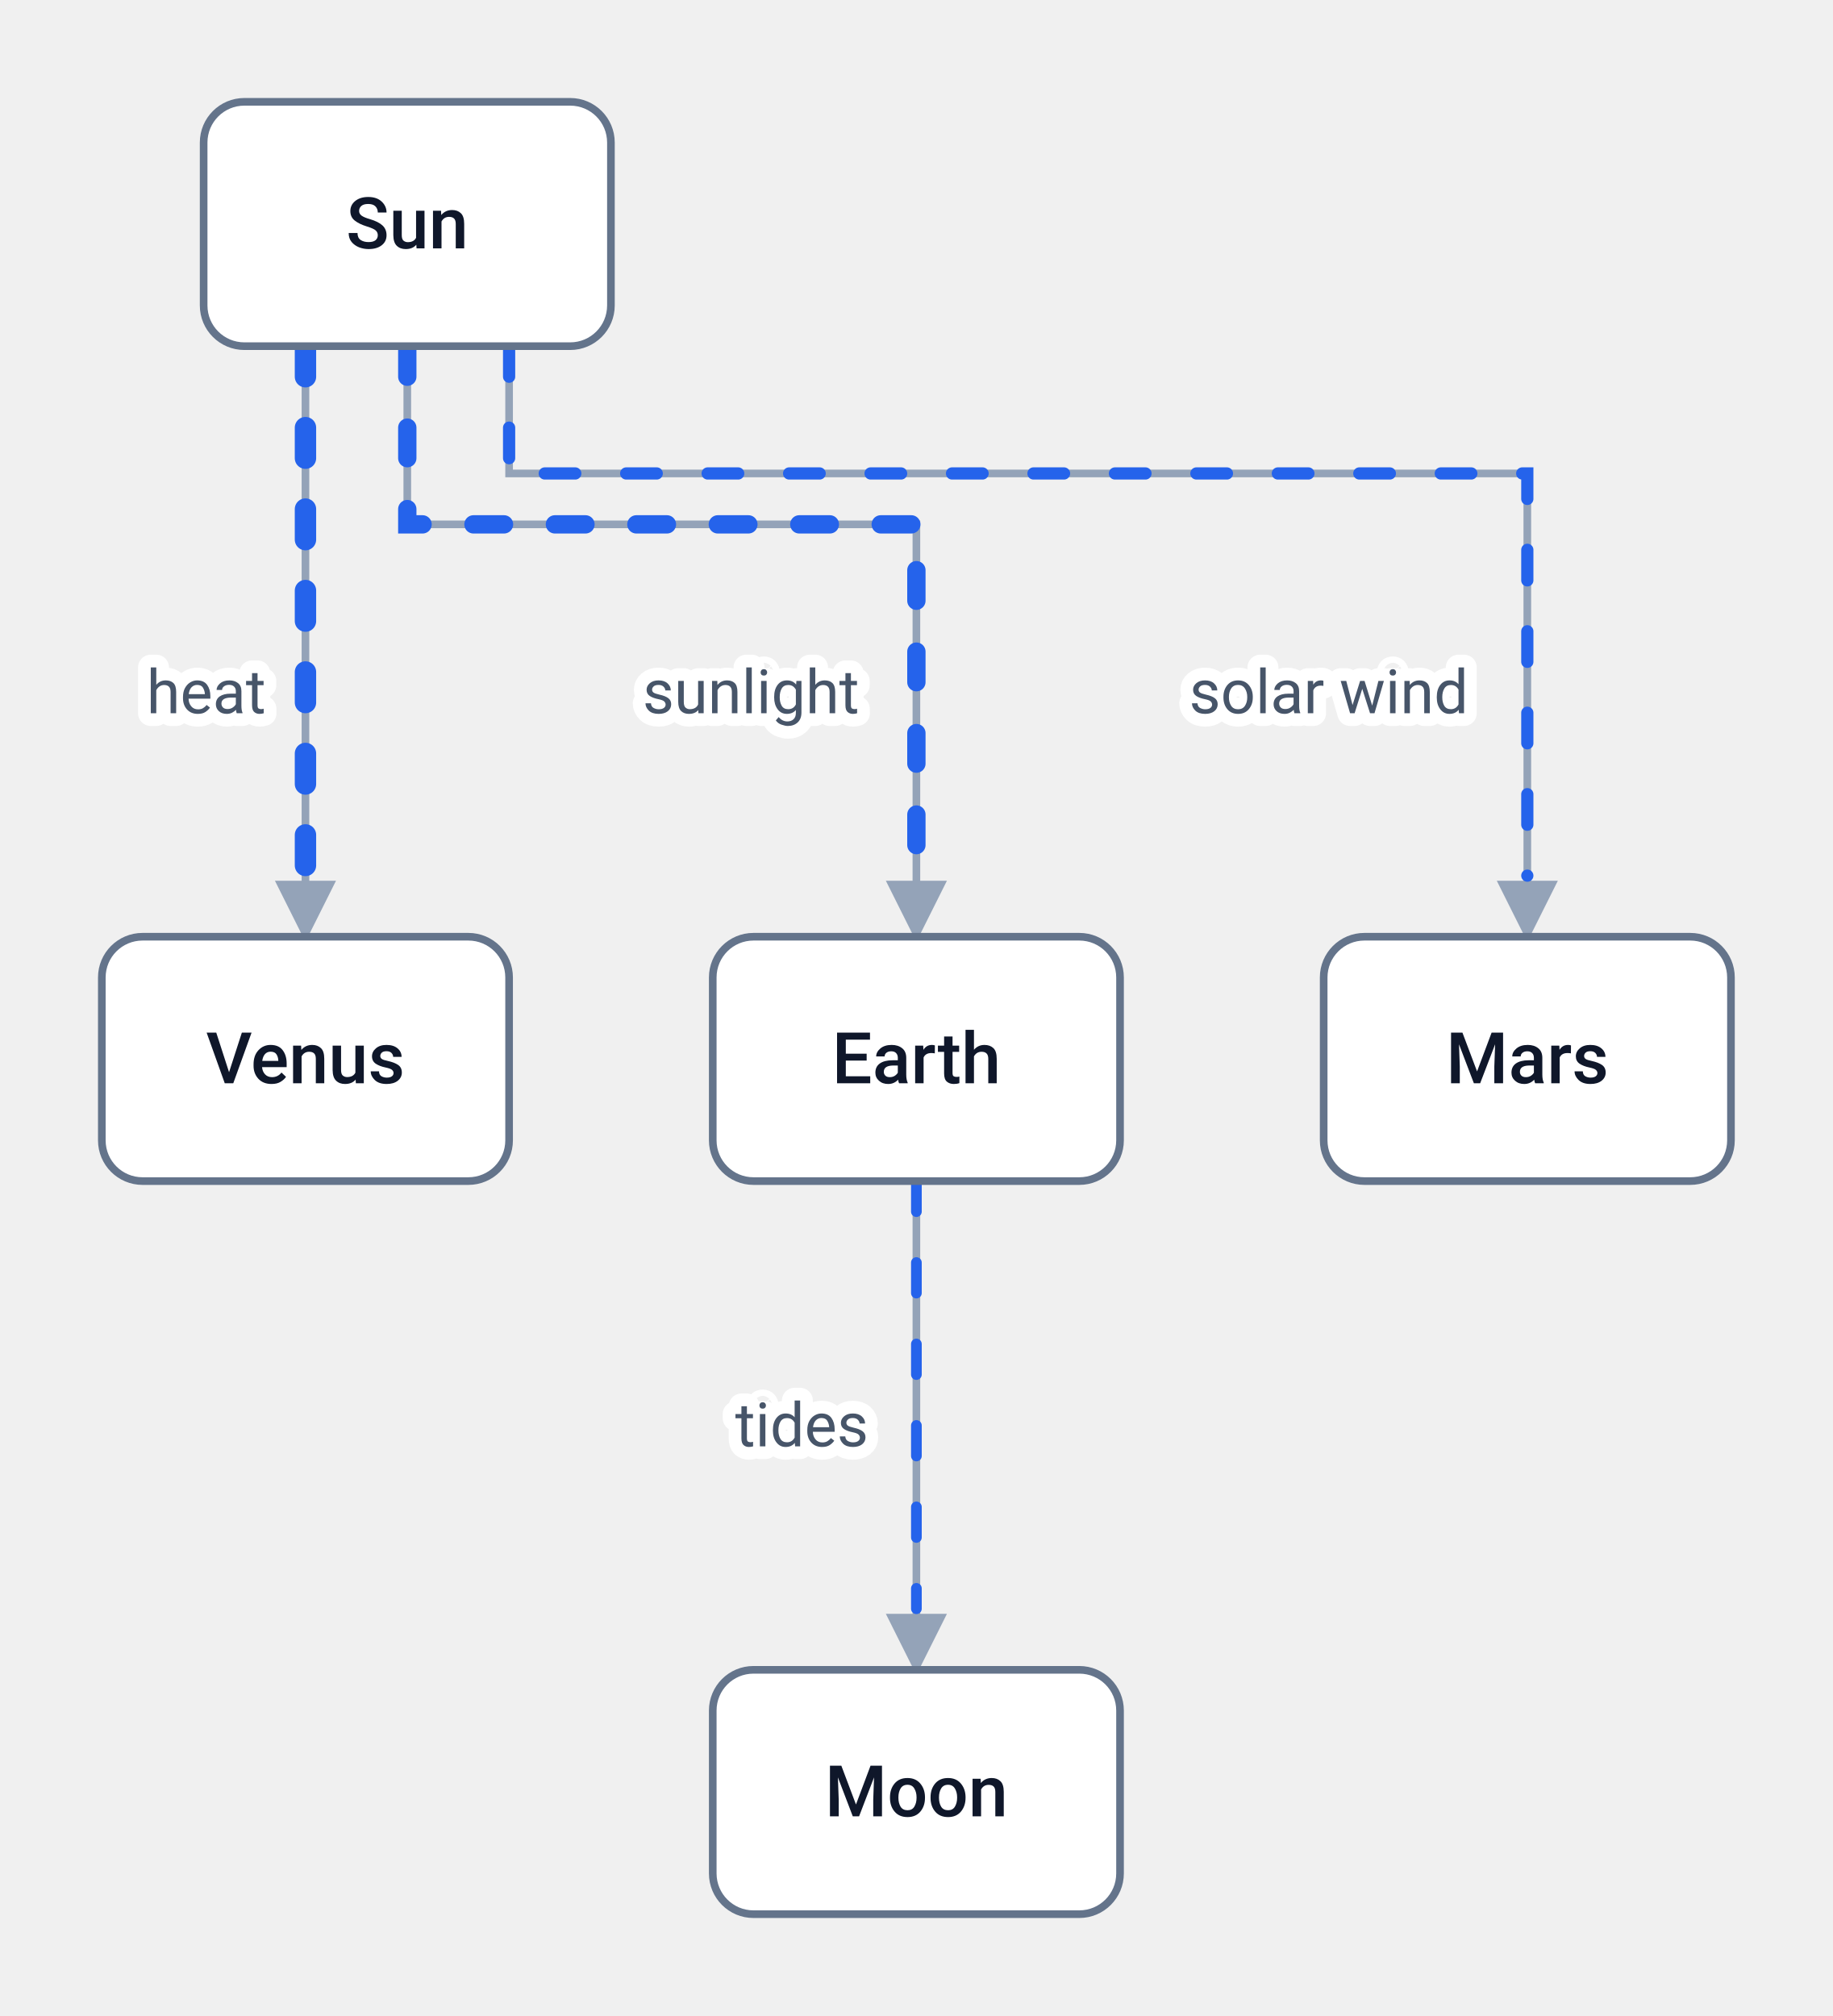
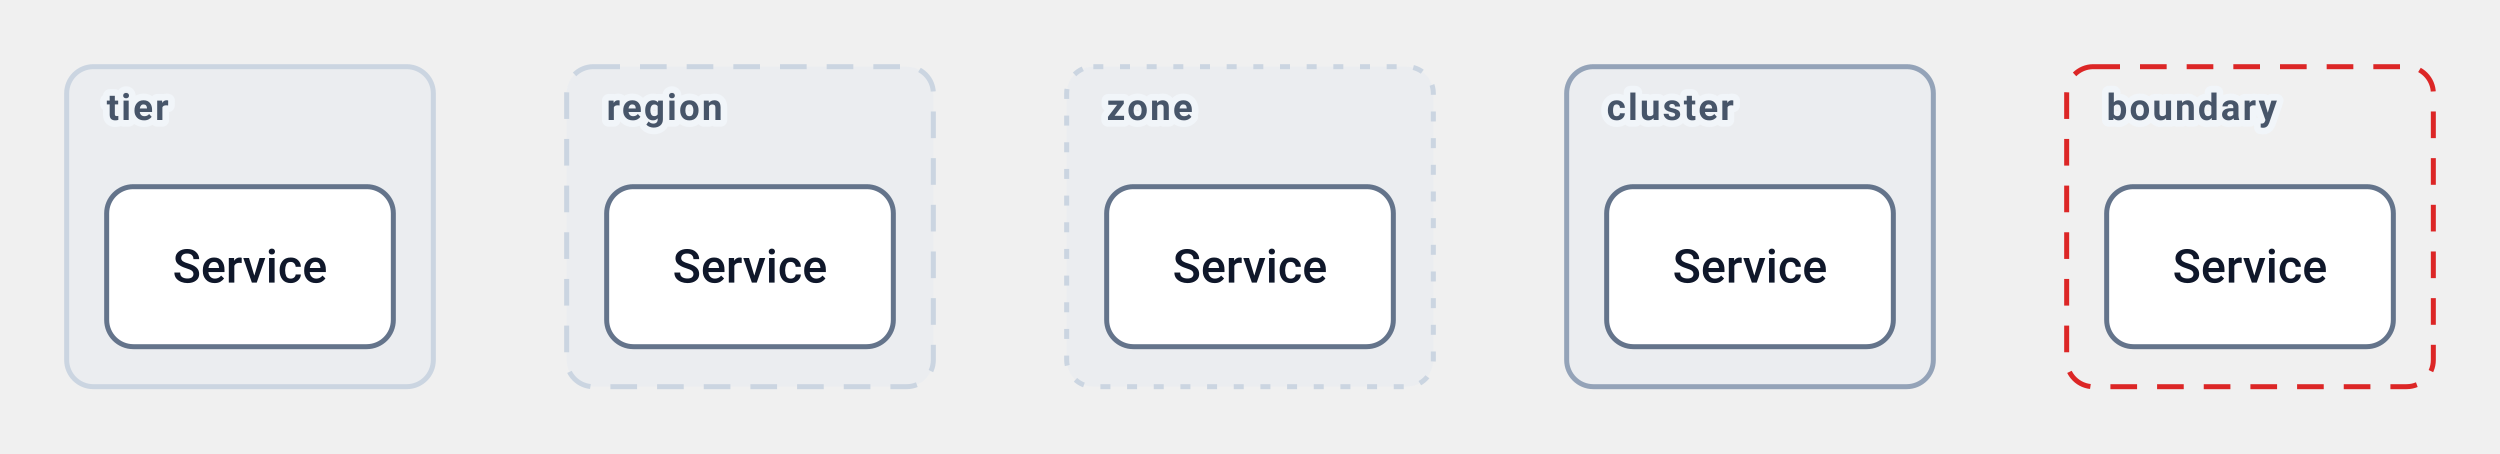
- <svg xmlns="http://www.w3.org/2000/svg" viewBox="0 0 360 396" width="360" height="396" data-orrery="1">
+ <svg xmlns="http://www.w3.org/2000/svg" viewBox="0 0 750 136" width="750" height="136" data-orrery="1">
  <style>.group-box{fill:#e2e8f0;fill-opacity:.35;stroke:#cbd5e1;stroke-width:1.5}
.group-label{font:600 11px system-ui,-apple-system,"Segoe UI",Roboto,sans-serif;fill:#475569;letter-spacing:.06em;text-transform:uppercase;paint-order:stroke;stroke:#f1f5f9;stroke-width:4px;stroke-linejoin:round}
.group-label.centred{text-anchor:middle}
.group[data-collapsed] .group-box{fill-opacity:.7}
.summary-label{font:500 16px system-ui,-apple-system,"Segoe UI",Roboto,sans-serif;fill:#0f172a;text-anchor:middle;dominant-baseline:central}
.expand-mark{fill:none;stroke:#94a3b8;stroke-width:1.5;stroke-linecap:round}
.node-box{fill:#ffffff;stroke:#64748b;stroke-width:1.5}
.node-label{font:500 14px system-ui,-apple-system,"Segoe UI",Roboto,sans-serif;fill:#0f172a;text-anchor:middle;dominant-baseline:central}
.node-tech{font:11px system-ui,-apple-system,"Segoe UI",Roboto,sans-serif;fill:#64748b;text-anchor:middle;dominant-baseline:central}
.replica-box{fill:#ffffff;stroke:#94a3b8;stroke-width:1.5}
.badge{font:600 11px system-ui,-apple-system,"Segoe UI",Roboto,sans-serif;fill:#475569;text-anchor:end;dominant-baseline:central}
.node[data-ghost]{opacity:.5}.node[data-ghost] .node-box{stroke-dasharray:3 3}.node[data-ghost] .node-label{font-style:italic}
.glyph{fill:none;stroke:#475569;stroke-width:1.5;stroke-linejoin:round;stroke-linecap:round}
.glyph-text{font:600 13px system-ui,-apple-system,"Segoe UI",Roboto,sans-serif;fill:#475569;text-anchor:middle;dominant-baseline:central}
.edge{fill:none;stroke:#94a3b8;stroke-width:1.5}
.flow{fill:none;stroke:#2563eb;stroke-linecap:round;stroke-dasharray:6 10;animation:orrery-flow 1s linear infinite}
.edge-label{font:12px system-ui,-apple-system,"Segoe UI",Roboto,sans-serif;fill:#475569;text-anchor:middle;dominant-baseline:central;paint-order:stroke;stroke:#ffffff;stroke-width:5px;stroke-linejoin:round}
.legend text{font:12px system-ui,-apple-system,"Segoe UI",Roboto,sans-serif;fill:#475569;dominant-baseline:central}.legend .legend-name{font-weight:600;fill:#0f172a}
.step-note{font:500 12px system-ui,-apple-system,"Segoe UI",Roboto,sans-serif;fill:#475569;dominant-baseline:central}
@keyframes orrery-flow{to{stroke-dashoffset:-16}}
@keyframes orrery-pulse{0%{stroke-opacity:1}50%{stroke-opacity:0.4}100%{stroke-opacity:1}}
.kind-external .node-box{stroke-dasharray:5 4;fill:#f8fafc}
.gk-region .group-box{stroke-dasharray:8 6}
.gk-zone .group-box{stroke-dasharray:3 5}
.gk-cluster .group-box{stroke:#94a3b8}
.gk-boundary .group-box{stroke:#dc2626;fill-opacity:0;stroke-dasharray:8 6}
.edge-async{stroke-dasharray:6 5}
.edge-replication{stroke-dasharray:2 4}
.edge-dataflow{stroke-width:3}
.st-degraded .node-box{stroke:#d97706;stroke-width:2;fill:#fffbeb}
.st-degraded .group-box{stroke:#d97706;stroke-width:2;fill:#fffbeb}
.st-degraded .node-label{fill:#92400e}
.st-degraded .group-label{fill:#92400e}
.st-failed .node-box{stroke:#dc2626;stroke-width:2;fill:#fef2f2;animation:orrery-pulse 1.2s linear infinite}
.st-failed .group-box{stroke:#dc2626;stroke-width:2;fill:#fef2f2;animation:orrery-pulse 1.2s linear infinite}
.st-failed .node-label{fill:#991b1b}
.st-failed .group-label{fill:#991b1b}
.st-off .node-box{stroke-dasharray:4 4}
.st-off .group-box{stroke-dasharray:4 4}
.st-off{opacity:0.45}</style>
  <defs>
    <marker id="arrow" viewBox="0 0 12 12" refX="11" refY="6" markerWidth="12" markerHeight="12" markerUnits="userSpaceOnUse" orient="auto">
      <path d="M0 0L12 6L0 12z" fill="#94a3b8" />
    </marker>
    <marker id="arrow-start" viewBox="0 0 12 12" refX="1" refY="6" markerWidth="12" markerHeight="12" markerUnits="userSpaceOnUse" orient="auto">
      <path d="M12 0L0 6L12 12z" fill="#94a3b8" />
    </marker>
  </defs>
  <g class="scene">
-     <g class="view" data-view="default" data-open="" data-title="The solar system, as a service" data-size="360 396">
+     <g class="view" data-view="open" data-open="" data-title="The default group kinds" data-size="750 136">
      <g class="groups">
+         <g class="group gk-tier st-on" data-group="tier" data-bbox="20 20 110 96" data-state="on" transform="translate(20 20)">
+           <rect class="group-box" width="110" height="96" rx="8" />
+           <text class="group-label" x="12" y="16">tier</text>
+         </g>
+         <g class="group gk-region st-on" data-group="region" data-bbox="170 20 110 96" data-state="on" transform="translate(170 20)">
+           <rect class="group-box" width="110" height="96" rx="8" />
+           <text class="group-label" x="12" y="16">region</text>
+         </g>
+         <g class="group gk-zone st-on" data-group="zone" data-bbox="320 20 110 96" data-state="on" transform="translate(320 20)">
+           <rect class="group-box" width="110" height="96" rx="8" />
+           <text class="group-label" x="12" y="16">zone</text>
+         </g>
+         <g class="group gk-cluster st-on" data-group="cluster" data-bbox="470 20 110 96" data-state="on" transform="translate(470 20)">
+           <rect class="group-box" width="110" height="96" rx="8" />
+           <text class="group-label" x="12" y="16">cluster</text>
+         </g>
+         <g class="group gk-boundary st-on" data-group="boundary" data-bbox="620 20 110 96" data-state="on" transform="translate(620 20)">
+           <rect class="group-box" width="110" height="96" rx="8" />
+           <text class="group-label" x="12" y="16">boundary</text>
+         </g>
+       </g>
+       <g class="edges">

</g>
-       <g class="edges">
-         <path class="edge edge-sync" data-edge="sun-&gt;venus" data-kind="sync" d="M60 68 L60 184" marker-end="url(#arrow)" />
-         <path class="flow" data-flow="sun-&gt;venus" data-load="0.9" d="M60 68 L60 172" style="stroke-width:4.2;animation-duration:0.8s" />
-         <text class="edge-label" x="40.5" y="136">heat</text>
-         <path class="edge edge-sync" data-edge="sun-&gt;earth" data-kind="sync" d="M80 68 L80 103 L180 103 L180 184" marker-end="url(#arrow)" />
-         <path class="flow" data-flow="sun-&gt;earth" data-load="0.7" d="M80 68 L80 103 L180 103 L180 172" style="stroke-width:3.6;animation-duration:1.3s" />
-         <text class="edge-label" x="147.5" y="136">sunlight</text>
-         <path class="edge edge-sync" data-edge="sun-&gt;mars" data-kind="sync" d="M100 68 L100 93 L300 93 L300 184" marker-end="url(#arrow)" />
-         <path class="flow" data-flow="sun-&gt;mars" data-load="0.3" d="M100 68 L100 93 L300 93 L300 172" style="stroke-width:2.4;animation-duration:2.3s" />
-         <text class="edge-label" x="261" y="136">solar wind</text>
-         <path class="edge edge-sync" data-edge="earth-&gt;moon" data-kind="sync" d="M180 232 L180 328" marker-end="url(#arrow)" />
-         <path class="flow" data-flow="earth-&gt;moon" data-load="0.2" d="M180 232 L180 316" style="stroke-width:2.1;animation-duration:2.5s" />
-         <text class="edge-label" x="157.5" y="280">tides</text>
-       </g>
      <g class="nodes">
-         <g class="node kind-service st-on" data-node="sun" data-kind="service" data-state="on" data-bbox="40 20 80 48" transform="translate(40 20)">
-           <rect class="node-box" width="80" height="48" rx="8" />
-           <text class="node-label" x="40" y="24">Sun</text>
+         <g class="node kind-service st-on" data-node="a" data-kind="service" data-state="on" data-bbox="32 56 86 48" transform="translate(32 56)">
+           <rect class="node-box" width="86" height="48" rx="8" />
+           <text class="node-label" x="43" y="24">Service</text>
        </g>
-         <g class="node kind-service st-on" data-node="venus" data-kind="service" data-state="on" data-bbox="20 184 80 48" transform="translate(20 184)">
-           <rect class="node-box" width="80" height="48" rx="8" />
-           <text class="node-label" x="40" y="24">Venus</text>
+         <g class="node kind-service st-on" data-node="b" data-kind="service" data-state="on" data-bbox="182 56 86 48" transform="translate(182 56)">
+           <rect class="node-box" width="86" height="48" rx="8" />
+           <text class="node-label" x="43" y="24">Service</text>
        </g>
-         <g class="node kind-service st-on" data-node="earth" data-kind="service" data-state="on" data-bbox="140 184 80 48" transform="translate(140 184)">
-           <rect class="node-box" width="80" height="48" rx="8" />
-           <text class="node-label" x="40" y="24">Earth</text>
+         <g class="node kind-service st-on" data-node="c" data-kind="service" data-state="on" data-bbox="332 56 86 48" transform="translate(332 56)">
+           <rect class="node-box" width="86" height="48" rx="8" />
+           <text class="node-label" x="43" y="24">Service</text>
        </g>
-         <g class="node kind-service st-on" data-node="mars" data-kind="service" data-state="on" data-bbox="260 184 80 48" transform="translate(260 184)">
-           <rect class="node-box" width="80" height="48" rx="8" />
-           <text class="node-label" x="40" y="24">Mars</text>
+         <g class="node kind-service st-on" data-node="d" data-kind="service" data-state="on" data-bbox="482 56 86 48" transform="translate(482 56)">
+           <rect class="node-box" width="86" height="48" rx="8" />
+           <text class="node-label" x="43" y="24">Service</text>
        </g>
-         <g class="node kind-service st-on" data-node="moon" data-kind="service" data-state="on" data-bbox="140 328 80 48" transform="translate(140 328)">
-           <rect class="node-box" width="80" height="48" rx="8" />
-           <text class="node-label" x="40" y="24">Moon</text>
+         <g class="node kind-service st-on" data-node="e" data-kind="service" data-state="on" data-bbox="632 56 86 48" transform="translate(632 56)">
+           <rect class="node-box" width="86" height="48" rx="8" />
+           <text class="node-label" x="43" y="24">Service</text>
        </g>
      </g>
    </g>
  </g>
</svg>
